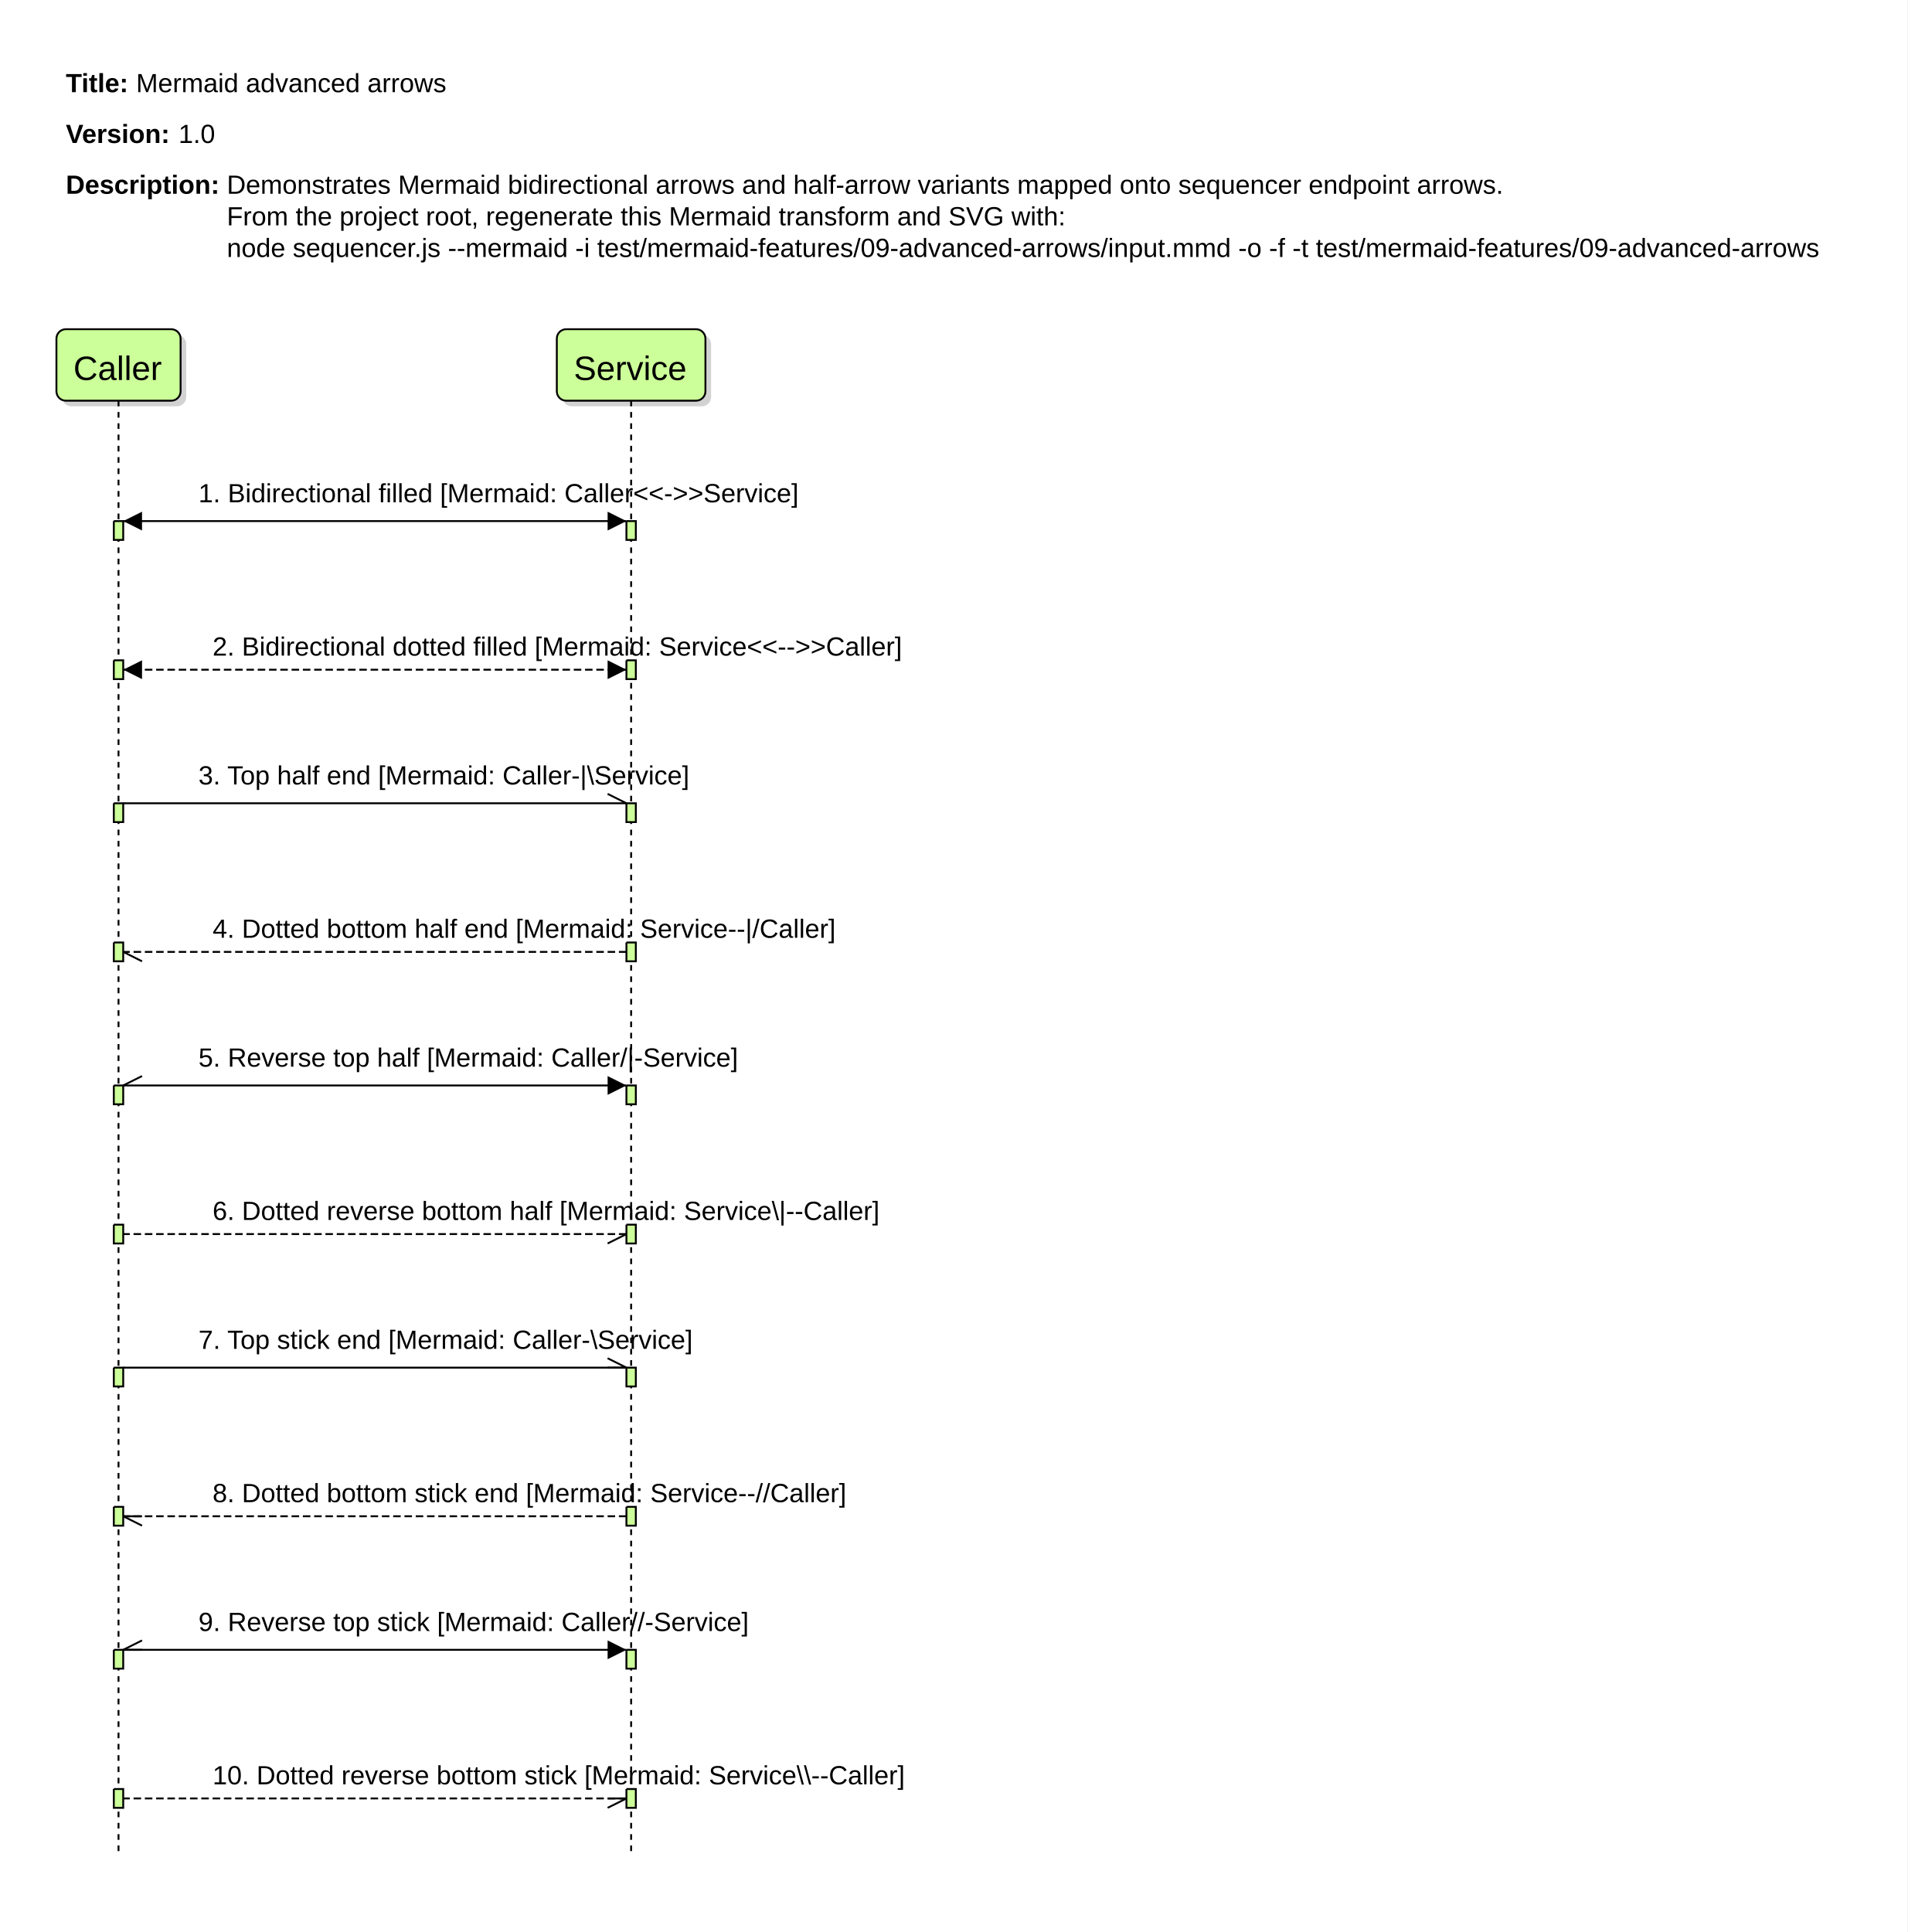
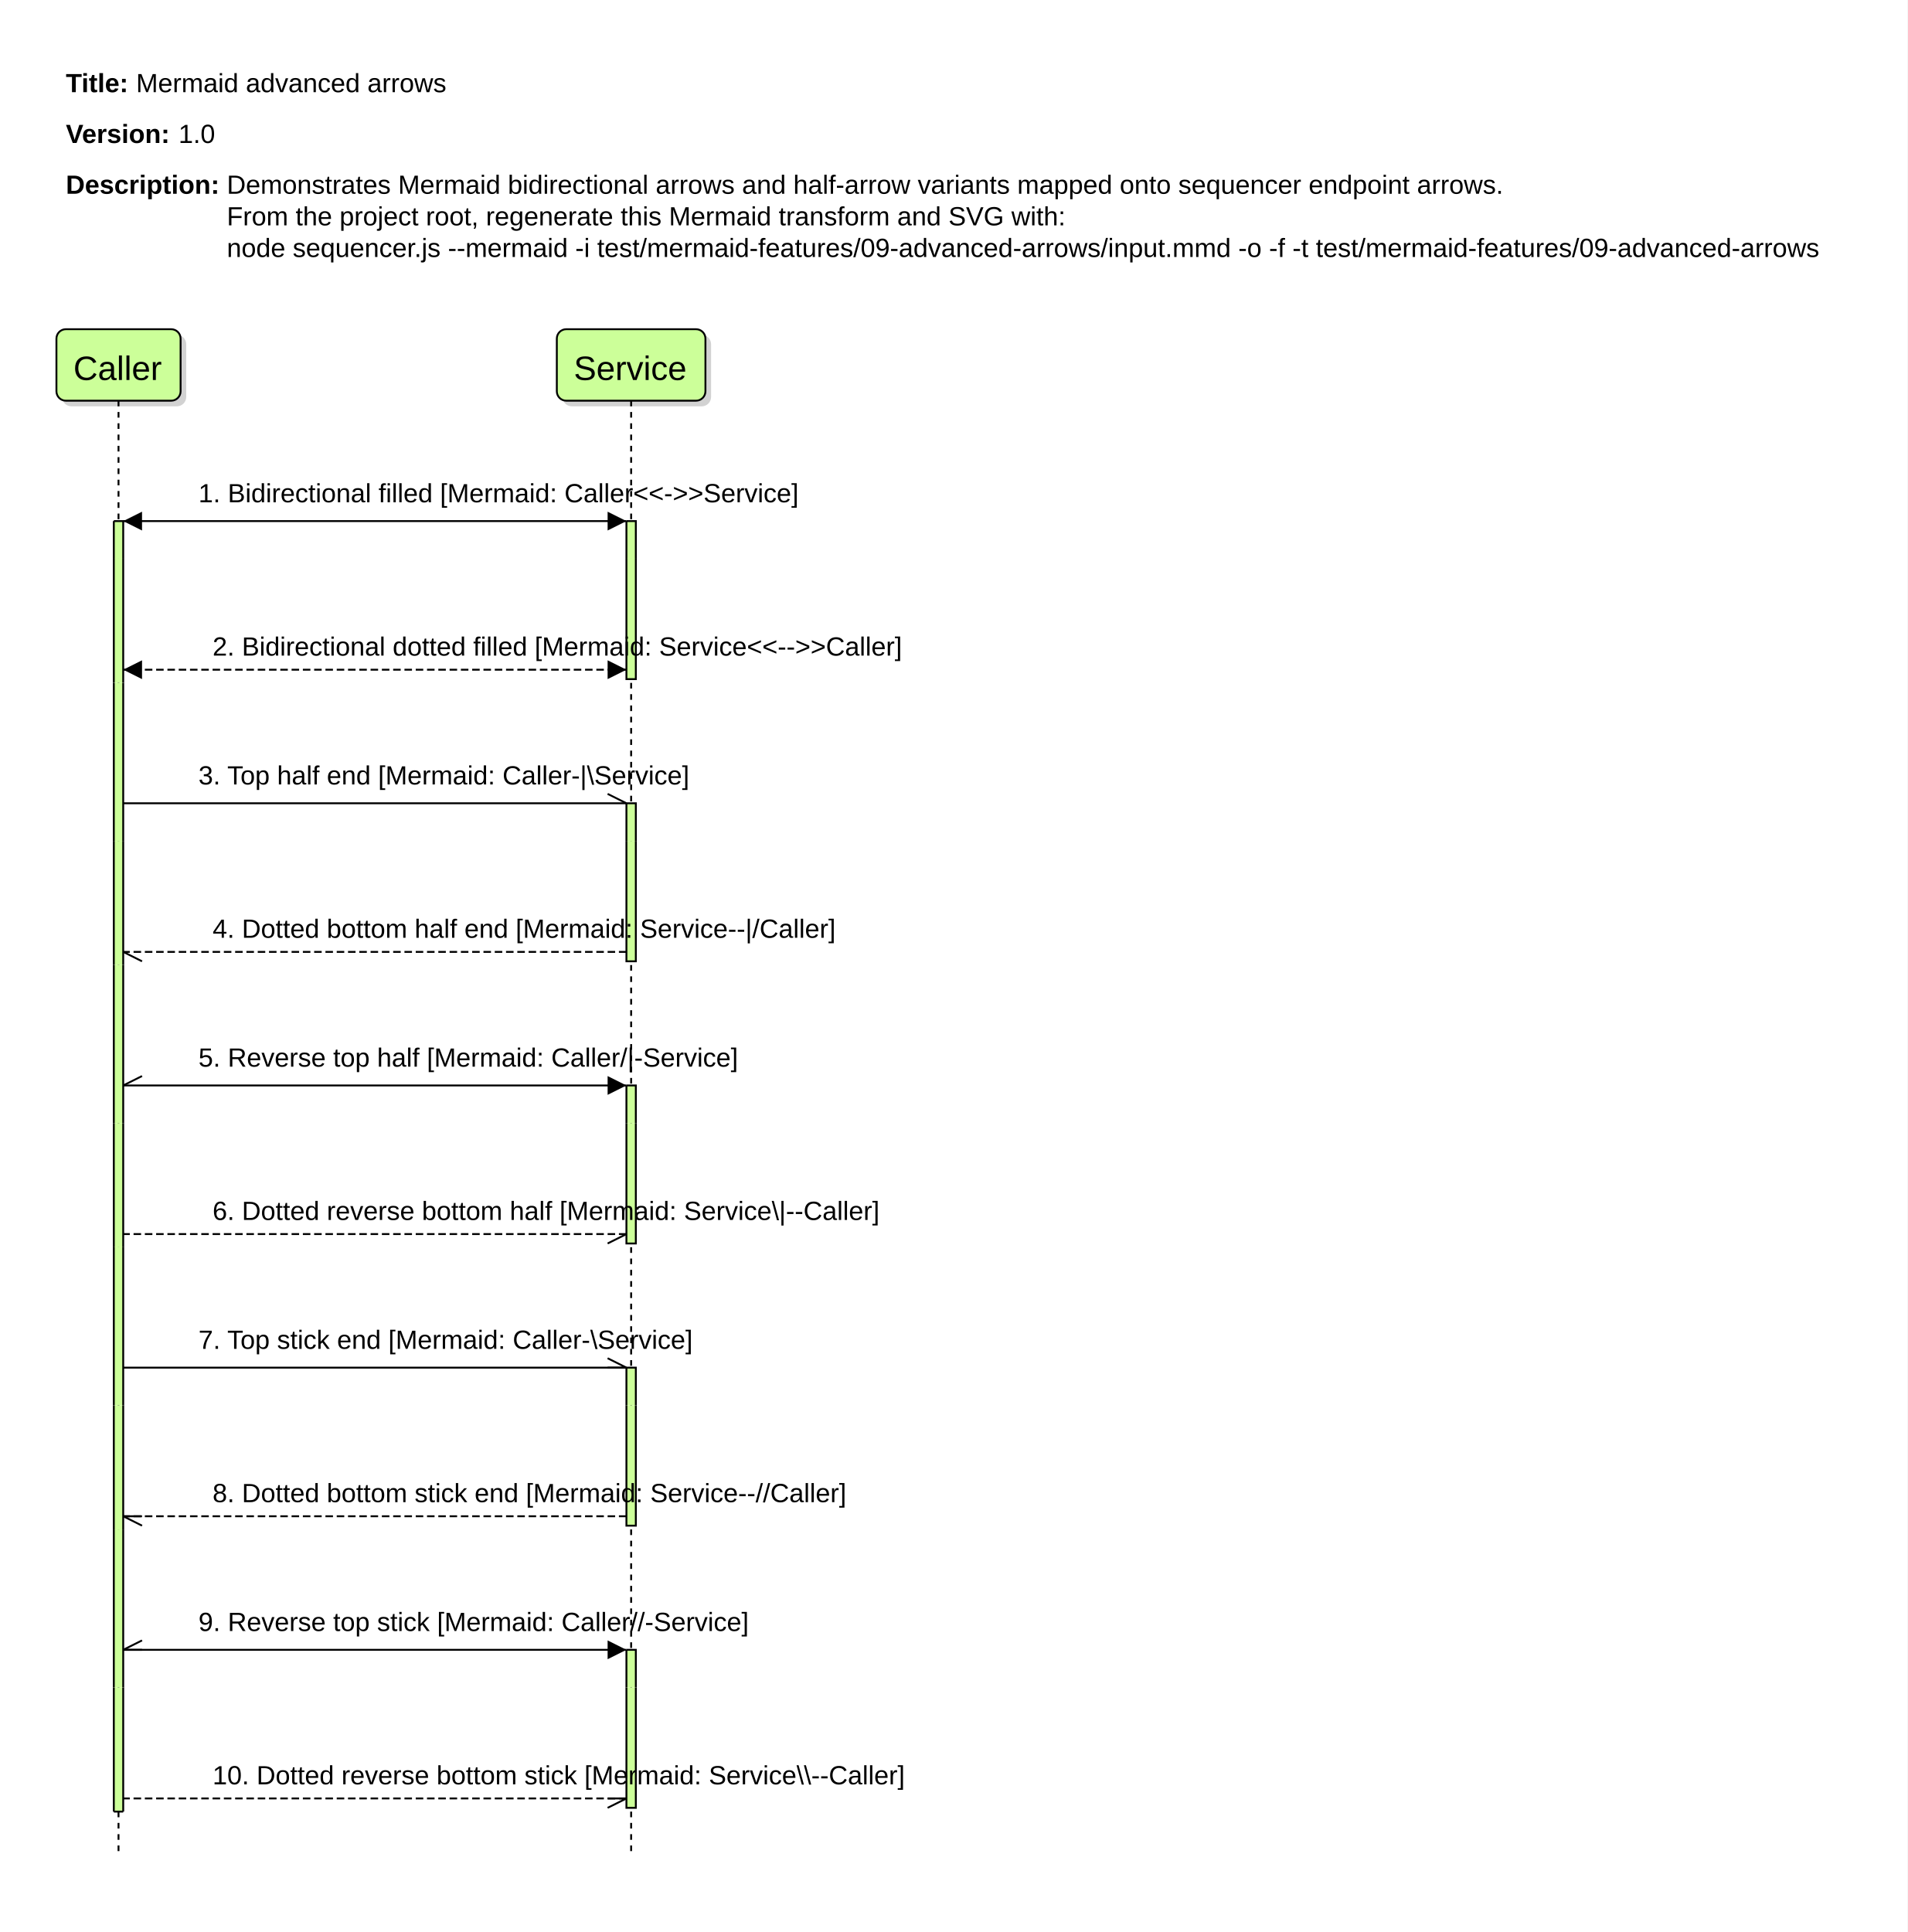
<svg xmlns="http://www.w3.org/2000/svg" width="1014" height="1027" viewBox="0 0 1014 1027">
  <rect width="100%" height="100%" fill="white" />
  <path d="M 0 0 L 0 1017 L 1004 1017 L 1004 0 L 0 0" fill="rgb(255, 255, 255)" stroke="none" />
  <path d="M 30 30 L 30 57 L 243 57 L 243 30 L 30 30" fill="rgba(0,0,0,0)" stroke="none" />
  <text x="35" y="49" fill="rgb(0,0,0)" font-family="Liberation Sans, Arial, Helvetica, sans-serif" font-size="14" xml:space="preserve" font-weight="bold" dominant-baseline="auto">Title:</text>
  <text x="68.44" y="49" fill="rgb(0,0,0)" font-family="Liberation Sans, Arial, Helvetica, sans-serif" font-size="14" xml:space="preserve" dominant-baseline="auto"> </text>
  <text x="72.33" y="49" fill="rgb(0,0,0)" font-family="Liberation Sans, Arial, Helvetica, sans-serif" font-size="14" xml:space="preserve" dominant-baseline="auto">Mermaid advanced arrows</text>
  <path d="M 30 57 L 30 84 L 120 84 L 120 57 L 30 57" fill="rgba(0,0,0,0)" stroke="none" />
  <text x="35" y="76" fill="rgb(0,0,0)" font-family="Liberation Sans, Arial, Helvetica, sans-serif" font-size="14" xml:space="preserve" font-weight="bold" dominant-baseline="auto">Version:</text>
  <text x="91.01" y="76" fill="rgb(0,0,0)" font-family="Liberation Sans, Arial, Helvetica, sans-serif" font-size="14" xml:space="preserve" dominant-baseline="auto"> </text>
  <text x="94.9" y="76" fill="rgb(0,0,0)" font-family="Liberation Sans, Arial, Helvetica, sans-serif" font-size="14" xml:space="preserve" dominant-baseline="auto">1.0</text>
  <path d="M 30 84 L 30 145 L 974 145 L 974 84 L 30 84" fill="rgba(0,0,0,0)" stroke="none" />
  <text x="35" y="103" fill="rgb(0,0,0)" font-family="Liberation Sans, Arial, Helvetica, sans-serif" font-size="14" xml:space="preserve" font-weight="bold" dominant-baseline="auto">Description:</text>
  <text x="116.68" y="103" fill="rgb(0,0,0)" font-family="Liberation Sans, Arial, Helvetica, sans-serif" font-size="14" xml:space="preserve" dominant-baseline="auto"> </text>
  <text x="120.57" y="103" fill="rgb(0,0,0)" font-family="Liberation Sans, Arial, Helvetica, sans-serif" font-size="14" xml:space="preserve" dominant-baseline="auto">Demonstrates Mermaid bidirectional arrows and half-arrow variants mapped onto sequencer endpoint arrows.</text>
  <text x="120.57" y="119.8" fill="rgb(0,0,0)" font-family="Liberation Sans, Arial, Helvetica, sans-serif" font-size="14" xml:space="preserve" dominant-baseline="auto">From the project root, regenerate this Mermaid transform and SVG with:</text>
  <text x="120.57" y="136.6" fill="rgb(0,0,0)" font-family="Liberation Sans, Arial, Helvetica, sans-serif" font-size="14" xml:space="preserve" dominant-baseline="auto">node sequencer.js --mermaid -i test/mermaid-features/09-advanced-arrows/input.mmd -o -f -t test/mermaid-features/09-advanced-arrows</text>
  <path d="M 33 183 L 33 211 L 33 211 A 5 5 0 0 0 38 216 L 94 216 L 94 216 A 5 5 0 0 0 99 211 L 99 183 L 99 183 A 5 5 0 0 0 94 178 L 38 178 L 38 178 A 5 5 0 0 0 33 183" fill="rgb(210,210,210)" stroke="none" />
  <path d="M 30 180 L 30 208 L 30 208 A 5 5 0 0 0 35 213 L 91 213 L 91 213 A 5 5 0 0 0 96 208 L 96 180 L 96 180 A 5 5 0 0 0 91 175 L 35 175 L 35 175 A 5 5 0 0 0 30 180" fill="rgb(204,255,153)" stroke="none" />
  <path d="M 30 180 L 30 208 L 30 208 A 5 5 0 0 0 35 213 L 91 213 L 91 213 A 5 5 0 0 0 96 208 L 96 180 L 96 180 A 5 5 0 0 0 91 175 L 35 175 L 35 175 A 5 5 0 0 0 30 180" fill="none" stroke="rgb(0, 0, 0)" stroke-width="1" />
  <text x="39" y="202" fill="rgb(0,0,0)" font-family="Liberation Sans, Arial, Helvetica, sans-serif" font-size="18" xml:space="preserve" dominant-baseline="auto">Caller</text>
  <path d="M 299 183 L 299 211 L 299 211 A 5 5 0 0 0 304 216 L 373 216 L 373 216 A 5 5 0 0 0 378 211 L 378 183 L 378 183 A 5 5 0 0 0 373 178 L 304 178 L 304 178 A 5 5 0 0 0 299 183" fill="rgb(210,210,210)" stroke="none" />
  <path d="M 296 180 L 296 208 L 296 208 A 5 5 0 0 0 301 213 L 370 213 L 370 213 A 5 5 0 0 0 375 208 L 375 180 L 375 180 A 5 5 0 0 0 370 175 L 301 175 L 301 175 A 5 5 0 0 0 296 180" fill="rgb(204,255,153)" stroke="none" />
  <path d="M 296 180 L 296 208 L 296 208 A 5 5 0 0 0 301 213 L 370 213 L 370 213 A 5 5 0 0 0 375 208 L 375 180 L 375 180 A 5 5 0 0 0 370 175 L 301 175 L 301 175 A 5 5 0 0 0 296 180" fill="none" stroke="rgb(0, 0, 0)" stroke-width="1" />
  <text x="305" y="202" fill="rgb(0,0,0)" font-family="Liberation Sans, Arial, Helvetica, sans-serif" font-size="18" xml:space="preserve" dominant-baseline="auto">Service</text>
  <path d="M 63 213 M 63 297" fill="none" stroke="rgb(0,0,0)" stroke-width="1" stroke-dasharray="3,3" />
  <path d="M 335.5 213 M 335.5 297" fill="none" stroke="rgb(0,0,0)" stroke-width="1" stroke-dasharray="3,3" />
  <path d="M 63 213 L 63 297" fill="none" stroke="rgb(0,0,0)" stroke-width="1" stroke-dasharray="3,3" />
-   <path d="M 60.5 277 L 60.5 287 L 65.5 287 L 65.5 277 L 60.5 277" fill="rgb(204,255,153)" stroke="none" />
-   <path d="M 60.5 277 L 60.5 287 L 65.5 287 L 65.5 277 L 60.5 277" fill="none" stroke="rgb(0, 0, 0)" stroke-width="1" />
+   <path d="M 60.5 277 L 60.5 297 L 65.5 297 L 65.5 277 L 60.5 277" fill="rgb(204,255,153)" stroke="none" />
+   <path d="M 60.5 277 L 60.5 297 M 65.5 297 L 65.5 277 L 60.5 277" fill="none" stroke="rgb(0, 0, 0)" stroke-width="1" />
  <path d="M 335.5 213 L 335.5 297" fill="none" stroke="rgb(0,0,0)" stroke-width="1" stroke-dasharray="3,3" />
-   <path d="M 333 277 L 333 287 L 338 287 L 338 277 L 333 277" fill="rgb(204,255,153)" stroke="none" />
-   <path d="M 333 277 L 333 287 L 338 287 L 338 277 L 333 277" fill="none" stroke="rgb(0, 0, 0)" stroke-width="1" />
+   <path d="M 333 277 L 333 297 L 338 297 L 338 277 L 333 277" fill="rgb(204,255,153)" stroke="none" />
+   <path d="M 333 277 L 333 297 M 338 297 L 338 277 L 333 277" fill="none" stroke="rgb(0, 0, 0)" stroke-width="1" />
  <text x="105.5" y="267" fill="rgb(0,0,0)" font-family="Liberation Sans, Arial, Helvetica, sans-serif" font-size="14" xml:space="preserve" dominant-baseline="auto">1. Bidirectional filled [Mermaid: Caller&lt;</text>
  <text x="344.76" y="267" fill="rgb(0,0,0)" font-family="Liberation Sans, Arial, Helvetica, sans-serif" font-size="14" xml:space="preserve" dominant-baseline="auto">&lt;-&gt;</text>
  <text x="365.78" y="267" fill="rgb(0,0,0)" font-family="Liberation Sans, Arial, Helvetica, sans-serif" font-size="14" xml:space="preserve" dominant-baseline="auto">&gt;Service]</text>
  <path d="M 65.5 277 L 333 277" fill="none" stroke="rgb(0, 0, 0)" stroke-width="1" />
  <path d="M 323 272 L 323 282 L 333 277" fill="rgb(0, 0, 0)" stroke="none" />
  <path d="M 75.5 272 L 75.5 282 L 65.5 277" fill="rgb(0, 0, 0)" stroke="none" />
  <path d="M 63 297 M 63 363" fill="none" stroke="rgb(0,0,0)" stroke-width="1" stroke-dasharray="3,3" />
  <path d="M 335.5 297 M 335.5 363" fill="none" stroke="rgb(0,0,0)" stroke-width="1" stroke-dasharray="3,3" />
  <path d="M 63 297 L 63 363" fill="none" stroke="rgb(0,0,0)" stroke-width="1" stroke-dasharray="3,3" />
-   <path d="M 60.5 351 L 60.5 361 L 65.5 361 L 65.5 351 L 60.5 351" fill="rgb(204,255,153)" stroke="none" />
-   <path d="M 60.5 351 L 60.5 361 L 65.5 361 L 65.5 351 L 60.5 351" fill="none" stroke="rgb(0, 0, 0)" stroke-width="1" />
+   <path d="M 60.5 297 L 60.5 363 L 65.5 363 L 65.5 297 L 60.5 297" fill="rgb(204,255,153)" stroke="none" />
+   <path d="M 60.5 297 L 60.5 363 M 65.5 363 L 65.5 297 M 60.5 297" fill="none" stroke="rgb(0, 0, 0)" stroke-width="1" />
  <path d="M 335.5 297 L 335.5 363" fill="none" stroke="rgb(0,0,0)" stroke-width="1" stroke-dasharray="3,3" />
-   <path d="M 333 351 L 333 361 L 338 361 L 338 351 L 333 351" fill="rgb(204,255,153)" stroke="none" />
-   <path d="M 333 351 L 333 361 L 338 361 L 338 351 L 333 351" fill="none" stroke="rgb(0, 0, 0)" stroke-width="1" />
+   <path d="M 333 297 L 333 361 L 338 361 L 338 297 L 333 297" fill="rgb(204,255,153)" stroke="none" />
+   <path d="M 333 297 L 333 361 L 338 361 L 338 297 M 333 297" fill="none" stroke="rgb(0, 0, 0)" stroke-width="1" />
  <text x="113" y="348.5" fill="rgb(0,0,0)" font-family="Liberation Sans, Arial, Helvetica, sans-serif" font-size="14" xml:space="preserve" dominant-baseline="auto">2. Bidirectional dotted filled [Mermaid: Service&lt;</text>
  <text x="405.2" y="348.5" fill="rgb(0,0,0)" font-family="Liberation Sans, Arial, Helvetica, sans-serif" font-size="14" xml:space="preserve" dominant-baseline="auto">&lt;--&gt;</text>
  <text x="430.87" y="348.5" fill="rgb(0,0,0)" font-family="Liberation Sans, Arial, Helvetica, sans-serif" font-size="14" xml:space="preserve" dominant-baseline="auto">&gt;Caller]</text>
  <path d="M 333 356 L 65.5 356" fill="none" stroke="rgb(0, 0, 0)" stroke-width="1" stroke-dasharray="4,2" />
  <path d="M 65.5 356 L 75.5 351 L 75.5 361 L 65.5 356" fill="rgb(0, 0, 0)" stroke="none" />
  <path d="M 333 356 L 323 351 L 323 361 L 333 356" fill="rgb(0, 0, 0)" stroke="none" />
  <path d="M 63 363 M 63 447" fill="none" stroke="rgb(0,0,0)" stroke-width="1" stroke-dasharray="3,3" />
  <path d="M 335.5 363 M 335.5 447" fill="none" stroke="rgb(0,0,0)" stroke-width="1" stroke-dasharray="3,3" />
  <path d="M 63 363 L 63 447" fill="none" stroke="rgb(0,0,0)" stroke-width="1" stroke-dasharray="3,3" />
-   <path d="M 60.5 427 L 60.5 437 L 65.5 437 L 65.5 427 L 60.5 427" fill="rgb(204,255,153)" stroke="none" />
-   <path d="M 60.5 427 L 60.5 437 L 65.5 437 L 65.5 427 L 60.5 427" fill="none" stroke="rgb(0, 0, 0)" stroke-width="1" />
+   <path d="M 60.5 363 L 60.5 447 L 65.5 447 L 65.5 363 L 60.5 363" fill="rgb(204,255,153)" stroke="none" />
+   <path d="M 60.5 363 L 60.5 447 M 65.5 447 L 65.5 363 M 60.5 363" fill="none" stroke="rgb(0, 0, 0)" stroke-width="1" />
  <path d="M 335.5 363 L 335.5 447" fill="none" stroke="rgb(0,0,0)" stroke-width="1" stroke-dasharray="3,3" />
-   <path d="M 333 427 L 333 437 L 338 437 L 338 427 L 333 427" fill="rgb(204,255,153)" stroke="none" />
-   <path d="M 333 427 L 333 437 L 338 437 L 338 427 L 333 427" fill="none" stroke="rgb(0, 0, 0)" stroke-width="1" />
+   <path d="M 333 427 L 333 447 L 338 447 L 338 427 L 333 427" fill="rgb(204,255,153)" stroke="none" />
+   <path d="M 333 427 L 333 447 M 338 447 L 338 427 L 333 427" fill="none" stroke="rgb(0, 0, 0)" stroke-width="1" />
  <text x="105.5" y="417" fill="rgb(0,0,0)" font-family="Liberation Sans, Arial, Helvetica, sans-serif" font-size="14" xml:space="preserve" dominant-baseline="auto">3. Top half end [Mermaid: Caller-|\Service]</text>
  <path d="M 65.5 427 L 333 427" fill="none" stroke="rgb(0, 0, 0)" stroke-width="1" />
  <path d="M 323 422 L 333 427" fill="none" stroke="rgb(0, 0, 0)" stroke-width="1" />
  <path d="M 63 447 M 63 513" fill="none" stroke="rgb(0,0,0)" stroke-width="1" stroke-dasharray="3,3" />
  <path d="M 335.5 447 M 335.5 513" fill="none" stroke="rgb(0,0,0)" stroke-width="1" stroke-dasharray="3,3" />
  <path d="M 63 447 L 63 513" fill="none" stroke="rgb(0,0,0)" stroke-width="1" stroke-dasharray="3,3" />
-   <path d="M 60.5 501 L 60.5 511 L 65.5 511 L 65.5 501 L 60.5 501" fill="rgb(204,255,153)" stroke="none" />
-   <path d="M 60.5 501 L 60.5 511 L 65.5 511 L 65.5 501 L 60.5 501" fill="none" stroke="rgb(0, 0, 0)" stroke-width="1" />
+   <path d="M 60.5 447 L 60.5 513 L 65.5 513 L 65.5 447 L 60.5 447" fill="rgb(204,255,153)" stroke="none" />
+   <path d="M 60.5 447 L 60.5 513 M 65.5 513 L 65.5 447 M 60.5 447" fill="none" stroke="rgb(0, 0, 0)" stroke-width="1" />
  <path d="M 335.5 447 L 335.5 513" fill="none" stroke="rgb(0,0,0)" stroke-width="1" stroke-dasharray="3,3" />
-   <path d="M 333 501 L 333 511 L 338 511 L 338 501 L 333 501" fill="rgb(204,255,153)" stroke="none" />
-   <path d="M 333 501 L 333 511 L 338 511 L 338 501 L 333 501" fill="none" stroke="rgb(0, 0, 0)" stroke-width="1" />
+   <path d="M 333 447 L 333 511 L 338 511 L 338 447 L 333 447" fill="rgb(204,255,153)" stroke="none" />
+   <path d="M 333 447 L 333 511 L 338 511 L 338 447 M 333 447" fill="none" stroke="rgb(0, 0, 0)" stroke-width="1" />
  <text x="113" y="498.5" fill="rgb(0,0,0)" font-family="Liberation Sans, Arial, Helvetica, sans-serif" font-size="14" xml:space="preserve" dominant-baseline="auto">4. Dotted bottom half end [Mermaid: Service--|/Caller]</text>
  <path d="M 333 506 L 65.5 506" fill="none" stroke="rgb(0, 0, 0)" stroke-width="1" stroke-dasharray="4,2" />
  <path d="M 75.5 511 L 65.5 506" fill="none" stroke="rgb(0, 0, 0)" stroke-width="1" />
  <path d="M 63 513 M 63 597" fill="none" stroke="rgb(0,0,0)" stroke-width="1" stroke-dasharray="3,3" />
  <path d="M 335.5 513 M 335.5 597" fill="none" stroke="rgb(0,0,0)" stroke-width="1" stroke-dasharray="3,3" />
  <path d="M 63 513 L 63 597" fill="none" stroke="rgb(0,0,0)" stroke-width="1" stroke-dasharray="3,3" />
-   <path d="M 60.5 577 L 60.5 587 L 65.5 587 L 65.5 577 L 60.5 577" fill="rgb(204,255,153)" stroke="none" />
-   <path d="M 60.5 577 L 60.5 587 L 65.5 587 L 65.5 577 L 60.5 577" fill="none" stroke="rgb(0, 0, 0)" stroke-width="1" />
+   <path d="M 60.5 513 L 60.5 597 L 65.5 597 L 65.5 513 L 60.5 513" fill="rgb(204,255,153)" stroke="none" />
+   <path d="M 60.5 513 L 60.5 597 M 65.5 597 L 65.5 513 M 60.5 513" fill="none" stroke="rgb(0, 0, 0)" stroke-width="1" />
  <path d="M 335.5 513 L 335.5 597" fill="none" stroke="rgb(0,0,0)" stroke-width="1" stroke-dasharray="3,3" />
-   <path d="M 333 577 L 333 587 L 338 587 L 338 577 L 333 577" fill="rgb(204,255,153)" stroke="none" />
-   <path d="M 333 577 L 333 587 L 338 587 L 338 577 L 333 577" fill="none" stroke="rgb(0, 0, 0)" stroke-width="1" />
+   <path d="M 333 577 L 333 597 L 338 597 L 338 577 L 333 577" fill="rgb(204,255,153)" stroke="none" />
+   <path d="M 333 577 L 333 597 M 338 597 L 338 577 L 333 577" fill="none" stroke="rgb(0, 0, 0)" stroke-width="1" />
  <text x="105.5" y="567" fill="rgb(0,0,0)" font-family="Liberation Sans, Arial, Helvetica, sans-serif" font-size="14" xml:space="preserve" dominant-baseline="auto">5. Reverse top half [Mermaid: Caller/|-Service]</text>
  <path d="M 65.5 577 L 333 577" fill="none" stroke="rgb(0, 0, 0)" stroke-width="1" />
  <path d="M 323 572 L 323 582 L 333 577" fill="rgb(0, 0, 0)" stroke="none" />
  <path d="M 75.5 572 L 65.5 577" fill="none" stroke="rgb(0, 0, 0)" stroke-width="1" />
  <path d="M 63 597 M 63 663" fill="none" stroke="rgb(0,0,0)" stroke-width="1" stroke-dasharray="3,3" />
  <path d="M 335.5 597 M 335.5 663" fill="none" stroke="rgb(0,0,0)" stroke-width="1" stroke-dasharray="3,3" />
  <path d="M 63 597 L 63 663" fill="none" stroke="rgb(0,0,0)" stroke-width="1" stroke-dasharray="3,3" />
-   <path d="M 60.5 651 L 60.5 661 L 65.5 661 L 65.5 651 L 60.5 651" fill="rgb(204,255,153)" stroke="none" />
-   <path d="M 60.5 651 L 60.5 661 L 65.5 661 L 65.5 651 L 60.5 651" fill="none" stroke="rgb(0, 0, 0)" stroke-width="1" />
+   <path d="M 60.5 597 L 60.5 663 L 65.5 663 L 65.5 597 L 60.5 597" fill="rgb(204,255,153)" stroke="none" />
+   <path d="M 60.5 597 L 60.5 663 M 65.5 663 L 65.5 597 M 60.5 597" fill="none" stroke="rgb(0, 0, 0)" stroke-width="1" />
  <path d="M 335.5 597 L 335.5 663" fill="none" stroke="rgb(0,0,0)" stroke-width="1" stroke-dasharray="3,3" />
-   <path d="M 333 651 L 333 661 L 338 661 L 338 651 L 333 651" fill="rgb(204,255,153)" stroke="none" />
-   <path d="M 333 651 L 333 661 L 338 661 L 338 651 L 333 651" fill="none" stroke="rgb(0, 0, 0)" stroke-width="1" />
+   <path d="M 333 597 L 333 661 L 338 661 L 338 597 L 333 597" fill="rgb(204,255,153)" stroke="none" />
+   <path d="M 333 597 L 333 661 L 338 661 L 338 597 M 333 597" fill="none" stroke="rgb(0, 0, 0)" stroke-width="1" />
  <text x="113" y="648.5" fill="rgb(0,0,0)" font-family="Liberation Sans, Arial, Helvetica, sans-serif" font-size="14" xml:space="preserve" dominant-baseline="auto">6. Dotted reverse bottom half [Mermaid: Service\|--Caller]</text>
  <path d="M 333 656 L 65.5 656" fill="none" stroke="rgb(0, 0, 0)" stroke-width="1" stroke-dasharray="4,2" />
  <path d="M 323 661 L 333 656" fill="none" stroke="rgb(0, 0, 0)" stroke-width="1" />
  <path d="M 63 663 M 63 747" fill="none" stroke="rgb(0,0,0)" stroke-width="1" stroke-dasharray="3,3" />
  <path d="M 335.5 663 M 335.5 747" fill="none" stroke="rgb(0,0,0)" stroke-width="1" stroke-dasharray="3,3" />
  <path d="M 63 663 L 63 747" fill="none" stroke="rgb(0,0,0)" stroke-width="1" stroke-dasharray="3,3" />
-   <path d="M 60.5 727 L 60.5 737 L 65.5 737 L 65.5 727 L 60.5 727" fill="rgb(204,255,153)" stroke="none" />
-   <path d="M 60.5 727 L 60.5 737 L 65.5 737 L 65.5 727 L 60.5 727" fill="none" stroke="rgb(0, 0, 0)" stroke-width="1" />
+   <path d="M 60.5 663 L 60.5 747 L 65.5 747 L 65.5 663 L 60.5 663" fill="rgb(204,255,153)" stroke="none" />
+   <path d="M 60.5 663 L 60.5 747 M 65.5 747 L 65.5 663 M 60.5 663" fill="none" stroke="rgb(0, 0, 0)" stroke-width="1" />
  <path d="M 335.5 663 L 335.5 747" fill="none" stroke="rgb(0,0,0)" stroke-width="1" stroke-dasharray="3,3" />
-   <path d="M 333 727 L 333 737 L 338 737 L 338 727 L 333 727" fill="rgb(204,255,153)" stroke="none" />
-   <path d="M 333 727 L 333 737 L 338 737 L 338 727 L 333 727" fill="none" stroke="rgb(0, 0, 0)" stroke-width="1" />
+   <path d="M 333 727 L 333 747 L 338 747 L 338 727 L 333 727" fill="rgb(204,255,153)" stroke="none" />
+   <path d="M 333 727 L 333 747 M 338 747 L 338 727 L 333 727" fill="none" stroke="rgb(0, 0, 0)" stroke-width="1" />
  <text x="105.5" y="717" fill="rgb(0,0,0)" font-family="Liberation Sans, Arial, Helvetica, sans-serif" font-size="14" xml:space="preserve" dominant-baseline="auto">7. Top stick end [Mermaid: Caller-\Service]</text>
  <path d="M 65.5 727 L 333 727" fill="none" stroke="rgb(0, 0, 0)" stroke-width="1" />
  <path d="M 323 727 L 333 727 M 323 722 L 333 727" fill="none" stroke="rgb(0, 0, 0)" stroke-width="1" />
  <path d="M 63 747 M 63 813" fill="none" stroke="rgb(0,0,0)" stroke-width="1" stroke-dasharray="3,3" />
  <path d="M 335.5 747 M 335.5 813" fill="none" stroke="rgb(0,0,0)" stroke-width="1" stroke-dasharray="3,3" />
  <path d="M 63 747 L 63 813" fill="none" stroke="rgb(0,0,0)" stroke-width="1" stroke-dasharray="3,3" />
-   <path d="M 60.5 801 L 60.5 811 L 65.5 811 L 65.5 801 L 60.5 801" fill="rgb(204,255,153)" stroke="none" />
-   <path d="M 60.5 801 L 60.5 811 L 65.5 811 L 65.5 801 L 60.5 801" fill="none" stroke="rgb(0, 0, 0)" stroke-width="1" />
+   <path d="M 60.5 747 L 60.5 813 L 65.5 813 L 65.5 747 L 60.5 747" fill="rgb(204,255,153)" stroke="none" />
+   <path d="M 60.5 747 L 60.5 813 M 65.5 813 L 65.5 747 M 60.5 747" fill="none" stroke="rgb(0, 0, 0)" stroke-width="1" />
  <path d="M 335.5 747 L 335.5 813" fill="none" stroke="rgb(0,0,0)" stroke-width="1" stroke-dasharray="3,3" />
-   <path d="M 333 801 L 333 811 L 338 811 L 338 801 L 333 801" fill="rgb(204,255,153)" stroke="none" />
-   <path d="M 333 801 L 333 811 L 338 811 L 338 801 L 333 801" fill="none" stroke="rgb(0, 0, 0)" stroke-width="1" />
+   <path d="M 333 747 L 333 811 L 338 811 L 338 747 L 333 747" fill="rgb(204,255,153)" stroke="none" />
+   <path d="M 333 747 L 333 811 L 338 811 L 338 747 M 333 747" fill="none" stroke="rgb(0, 0, 0)" stroke-width="1" />
  <text x="113" y="798.5" fill="rgb(0,0,0)" font-family="Liberation Sans, Arial, Helvetica, sans-serif" font-size="14" xml:space="preserve" dominant-baseline="auto">8. Dotted bottom stick end [Mermaid: Service--//Caller]</text>
  <path d="M 333 806 L 65.5 806" fill="none" stroke="rgb(0, 0, 0)" stroke-width="1" stroke-dasharray="4,2" />
  <path d="M 75.5 806 L 65.5 806 M 75.5 811 L 65.5 806" fill="none" stroke="rgb(0, 0, 0)" stroke-width="1" />
  <path d="M 63 813 M 63 897" fill="none" stroke="rgb(0,0,0)" stroke-width="1" stroke-dasharray="3,3" />
  <path d="M 335.5 813 M 335.5 897" fill="none" stroke="rgb(0,0,0)" stroke-width="1" stroke-dasharray="3,3" />
  <path d="M 63 813 L 63 897" fill="none" stroke="rgb(0,0,0)" stroke-width="1" stroke-dasharray="3,3" />
-   <path d="M 60.5 877 L 60.5 887 L 65.5 887 L 65.5 877 L 60.5 877" fill="rgb(204,255,153)" stroke="none" />
-   <path d="M 60.5 877 L 60.5 887 L 65.5 887 L 65.5 877 L 60.5 877" fill="none" stroke="rgb(0, 0, 0)" stroke-width="1" />
+   <path d="M 60.5 813 L 60.5 897 L 65.5 897 L 65.5 813 L 60.5 813" fill="rgb(204,255,153)" stroke="none" />
+   <path d="M 60.5 813 L 60.5 897 M 65.5 897 L 65.5 813 M 60.5 813" fill="none" stroke="rgb(0, 0, 0)" stroke-width="1" />
  <path d="M 335.5 813 L 335.5 897" fill="none" stroke="rgb(0,0,0)" stroke-width="1" stroke-dasharray="3,3" />
-   <path d="M 333 877 L 333 887 L 338 887 L 338 877 L 333 877" fill="rgb(204,255,153)" stroke="none" />
-   <path d="M 333 877 L 333 887 L 338 887 L 338 877 L 333 877" fill="none" stroke="rgb(0, 0, 0)" stroke-width="1" />
+   <path d="M 333 877 L 333 897 L 338 897 L 338 877 L 333 877" fill="rgb(204,255,153)" stroke="none" />
+   <path d="M 333 877 L 333 897 M 338 897 L 338 877 L 333 877" fill="none" stroke="rgb(0, 0, 0)" stroke-width="1" />
  <text x="105.5" y="867" fill="rgb(0,0,0)" font-family="Liberation Sans, Arial, Helvetica, sans-serif" font-size="14" xml:space="preserve" dominant-baseline="auto">9. Reverse top stick [Mermaid: Caller//-Service]</text>
  <path d="M 65.5 877 L 333 877" fill="none" stroke="rgb(0, 0, 0)" stroke-width="1" />
  <path d="M 323 872 L 323 882 L 333 877" fill="rgb(0, 0, 0)" stroke="none" />
  <path d="M 75.5 877 L 65.5 877 M 75.5 872 L 65.5 877" fill="none" stroke="rgb(0, 0, 0)" stroke-width="1" />
  <path d="M 63 897 M 63 963" fill="none" stroke="rgb(0,0,0)" stroke-width="1" stroke-dasharray="3,3" />
  <path d="M 335.5 897 M 335.5 963" fill="none" stroke="rgb(0,0,0)" stroke-width="1" stroke-dasharray="3,3" />
  <path d="M 63 897 L 63 963" fill="none" stroke="rgb(0,0,0)" stroke-width="1" stroke-dasharray="3,3" />
-   <path d="M 60.5 951 L 60.5 961 L 65.5 961 L 65.5 951 L 60.5 951" fill="rgb(204,255,153)" stroke="none" />
-   <path d="M 60.5 951 L 60.5 961 L 65.5 961 L 65.5 951 L 60.5 951" fill="none" stroke="rgb(0, 0, 0)" stroke-width="1" />
+   <path d="M 60.5 897 L 60.5 963 L 65.5 963 L 65.5 897 L 60.5 897" fill="rgb(204,255,153)" stroke="none" />
+   <path d="M 60.5 897 L 60.5 963 M 65.5 963 L 65.5 897 M 60.5 897" fill="none" stroke="rgb(0, 0, 0)" stroke-width="1" />
  <path d="M 335.5 897 L 335.5 963" fill="none" stroke="rgb(0,0,0)" stroke-width="1" stroke-dasharray="3,3" />
-   <path d="M 333 951 L 333 961 L 338 961 L 338 951 L 333 951" fill="rgb(204,255,153)" stroke="none" />
-   <path d="M 333 951 L 333 961 L 338 961 L 338 951 L 333 951" fill="none" stroke="rgb(0, 0, 0)" stroke-width="1" />
+   <path d="M 333 897 L 333 961 L 338 961 L 338 897 L 333 897" fill="rgb(204,255,153)" stroke="none" />
+   <path d="M 333 897 L 333 961 L 338 961 L 338 897 M 333 897" fill="none" stroke="rgb(0, 0, 0)" stroke-width="1" />
  <text x="113" y="948.5" fill="rgb(0,0,0)" font-family="Liberation Sans, Arial, Helvetica, sans-serif" font-size="14" xml:space="preserve" dominant-baseline="auto">10. Dotted reverse bottom stick [Mermaid: Service\\--Caller]</text>
  <path d="M 333 956 L 65.5 956" fill="none" stroke="rgb(0, 0, 0)" stroke-width="1" stroke-dasharray="4,2" />
  <path d="M 323 956 L 333 956 M 323 961 L 333 956" fill="none" stroke="rgb(0, 0, 0)" stroke-width="1" />
  <path d="M 63 963 L 63 987" fill="none" stroke="rgb(0,0,0)" stroke-width="1" stroke-dasharray="3,3" />
+   <path d="M 60.5 963 L 60.5 963 L 65.5 963 L 65.5 963 L 60.5 963" fill="rgb(204,255,153)" stroke="none" />
+   <path d="M 60.5 963 L 60.5 963 L 65.5 963 L 65.5 963 M 60.5 963" fill="none" stroke="rgb(0, 0, 0)" stroke-width="1" />
  <path d="M 335.5 963 L 335.5 987" fill="none" stroke="rgb(0,0,0)" stroke-width="1" stroke-dasharray="3,3" />
</svg>
